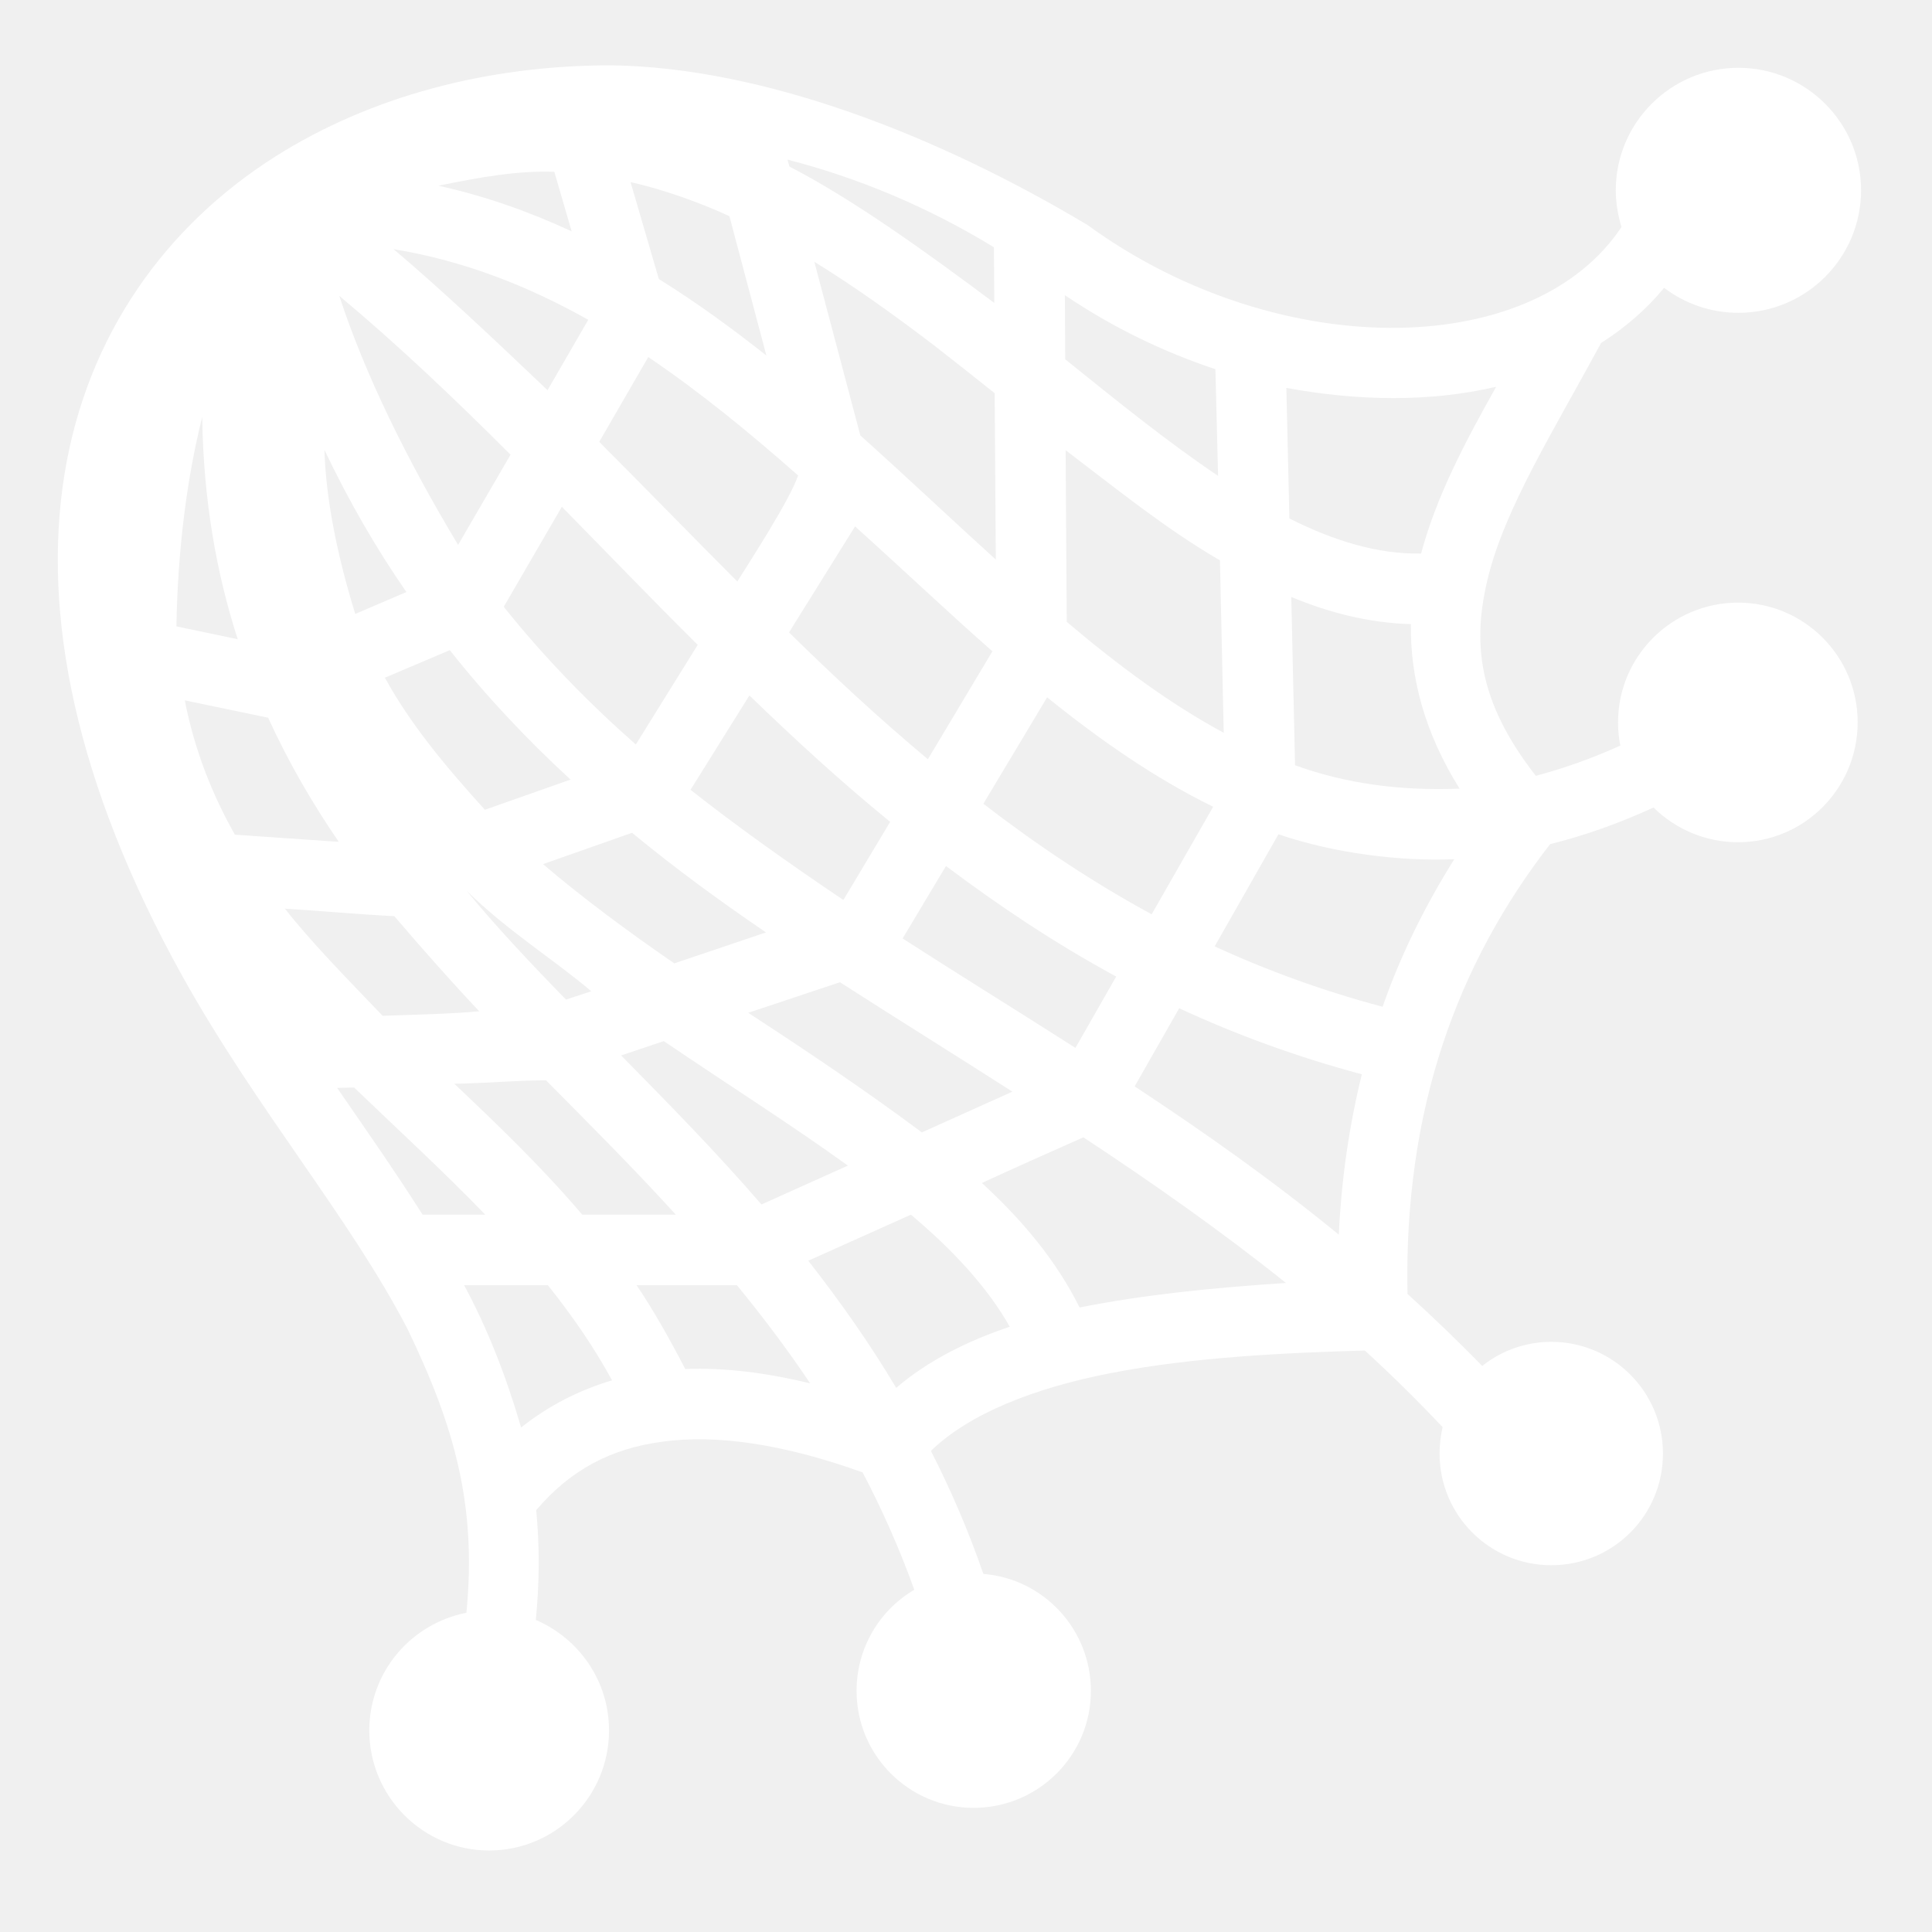
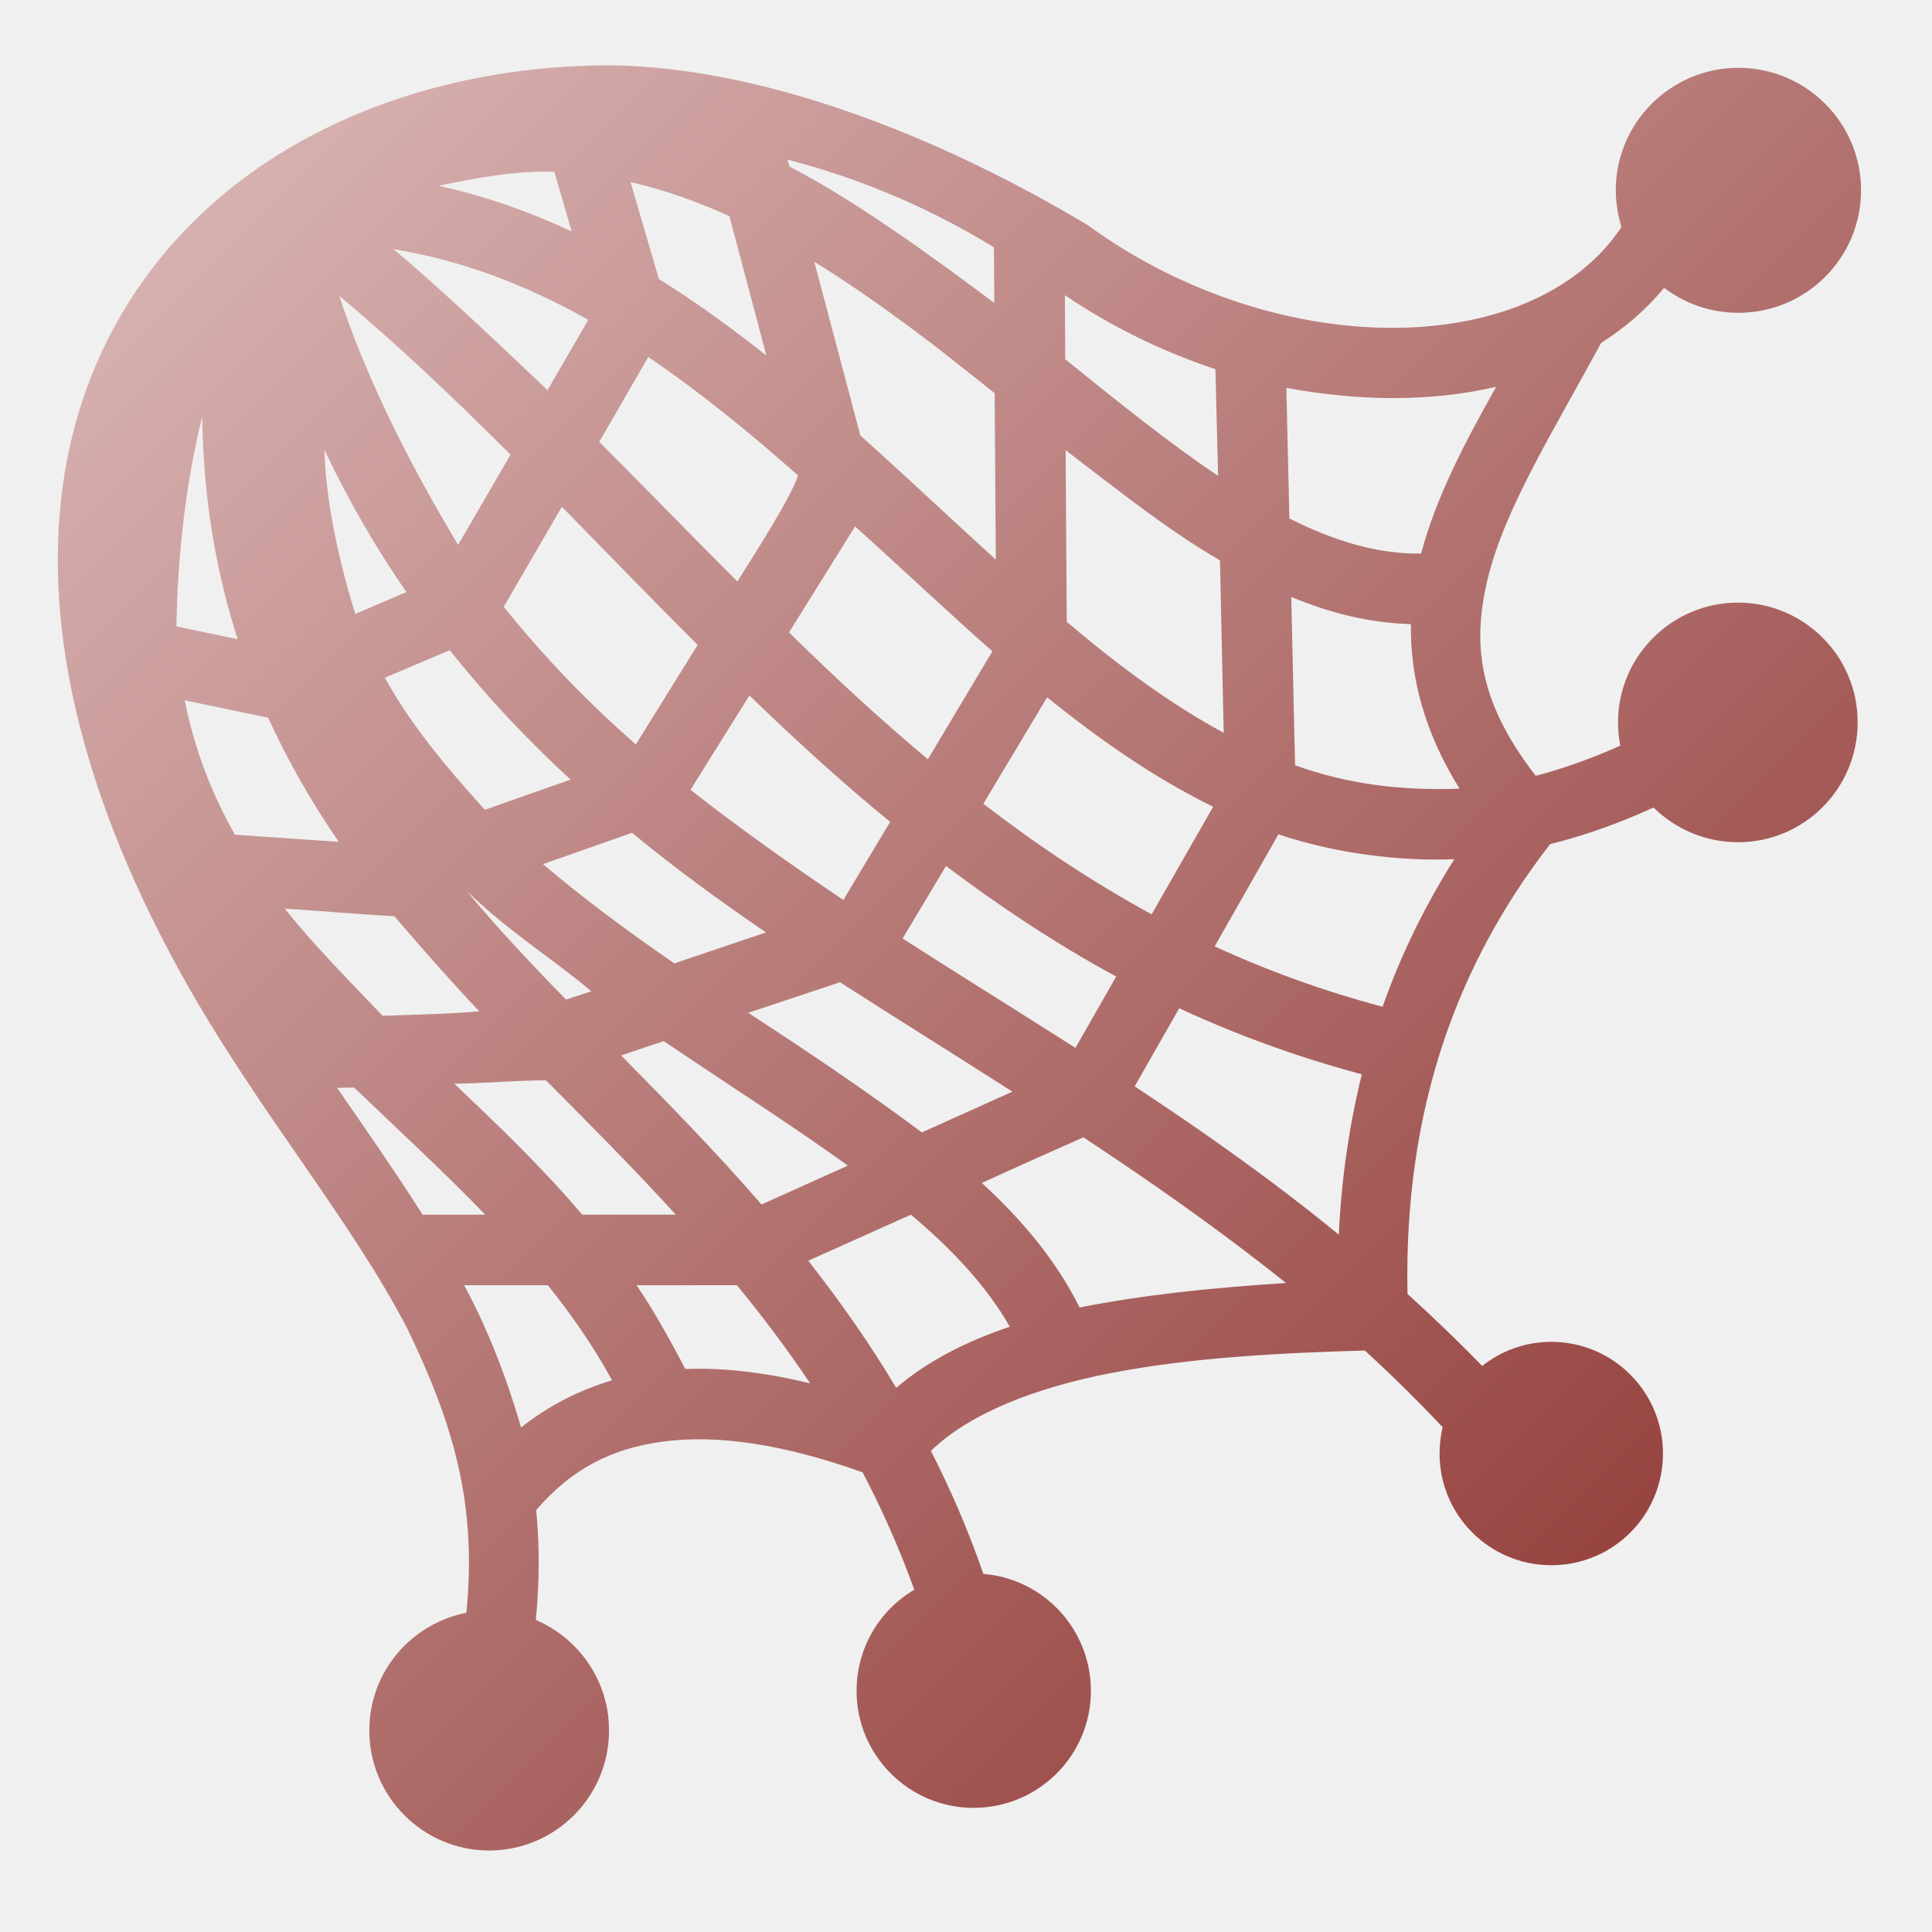
<svg xmlns="http://www.w3.org/2000/svg" viewBox="0 0 512 512" style="height: 512px; width: 512px;">
+   <defs>
+     <linearGradient x1="0" x2="1" y1="0" y2="1" id="lorc-fishing-net-gradient-1">
+       <stop offset="0%" stop-color="#ddbcbb" stop-opacity="1" />
+       <stop offset="100%" stop-color="#8a2e2a" stop-opacity="1" />
+     </linearGradient>
+   </defs>
  <g class="" transform="translate(0,0)" style="">
-     <path d="M161.9 17.31c-32.7 0-63.75 8.22-88.96 24.19-28.82 18.25-49.85 47.08-55.85 84.2-5.99 37 2.83 81.8 31.25 133 19.84 35.6 44.25 63.8 59.66 93.5 12.4 25.7 18.4 46.7 15.6 75.2-14.7 2.9-25.73 15.7-25.73 31.2 0 17.5 14.23 31.8 31.73 31.8 17.6 0 31.8-14.3 31.8-31.8 0-13.2-8-24.4-19.4-29.3 1-10.2 1-19.8.1-29.1 9.2-10.8 19.9-16.3 33.2-18.1 14.7-2.1 32.7.7 53.3 8.1 5.1 9.7 9.7 20 13.7 31.1-9.2 5.4-15.3 15.4-15.3 26.8 0 17.1 13.9 31 31 31 17.2 0 31.1-13.9 31.1-31 0-16.3-12.5-29.7-28.5-31-4-11.6-8.7-22.4-13.9-32.6 10.2-9.9 27.5-16.7 47.6-20.6 22-4.3 46.7-5.4 67.4-6 7 6.4 13.9 13.2 20.6 20.3-.5 2.2-.8 4.6-.8 7 0 16.4 13.3 29.6 29.6 29.6 16.4 0 29.6-13.2 29.6-29.6 0-16.3-13.2-29.6-29.6-29.6-6.9 0-13.3 2.4-18.3 6.4-6.5-6.7-13.1-13-19.8-19.1-1-49.1 13.3-87.6 37.8-119.2 8.9-2.2 18-5.4 27.4-9.7 5.8 5.7 13.7 9.2 22.4 9.2 17.5 0 31.7-14.2 31.7-31.8 0-17.5-14.2-31.7-31.7-31.7s-31.8 14.2-31.8 31.7c0 2.1.2 4.2.6 6.2-7.8 3.5-15.2 6.1-22.4 8-15.5-19.9-16.9-35.5-12.6-52.8 4.6-18.4 17.3-38.6 29.9-61.9 6.3-4.02 12-8.88 16.7-14.62 5.5 4.16 12.3 6.62 19.7 6.62 17.9 0 32.5-14.53 32.5-32.47 0-17.93-14.6-32.46-32.5-32.46s-32.5 14.53-32.5 32.46c0 3.4.6 6.68 1.5 9.75-11.2 16.83-32.7 26.23-58.8 26.69-26.6.47-57.1-8.56-82.7-27.25-40-23.91-86.1-41.78-126.3-42.31zm46.8 25c18.6 4.78 37.1 12.46 54.7 23.22l.1 14.75c-17.7-13.23-37.1-27.25-54.3-36.15zm-61.8 3.22l4.6 15.78c-11.2-5.2-22.9-9.35-35.3-12.09 10.7-2.2 20.7-4.03 30.7-3.69zm20.2 2.72c9.1 2.07 18.4 5.46 26.2 9.03l9.8 36.94c-9.2-7.27-18.6-14.13-28.5-20.28zm-62.8 17.78c18.5 3.03 35.5 9.68 51.6 18.72l-10.8 18.65c-14-13.33-28.2-26.75-40.8-37.37zm111.5 3.34c10.8 6.65 21.4 14.27 31.9 22.28 5.3 4.12 10.6 8.34 15.9 12.55l.3 44.1c-11.7-10.6-23.6-21.9-35.9-32.9zm66.4 8.85c12.6 8.53 26.2 15.08 39.9 19.62l.7 28.26c-13-8.7-26.5-19.6-40.5-30.88zm-192.29.18c15.59 13.03 30.59 27.3 45.39 42.1l-13.9 23.9c-13.6-22.6-24.73-45.32-31.49-66zm81.89 16.22c13.7 9.28 26.8 19.98 39.7 31.38-2 6.1-12.2 21.9-16.1 28.1-12.2-12.2-24.3-24.7-36.6-37zm224.7 7.88c-8.2 14.6-15.8 28.9-19.9 44.2-11.2.2-22.8-3.2-34.9-9.3l-.8-34.6c19.1 3.5 38 3.8 55.6-.3zm-342.91 8c.3 21.8 3.72 41.3 9.41 58.9L46.75 166c.35-20.5 2.82-39.5 6.84-55.5zm32.38 8.7c6.46 13.6 13.77 26.2 21.73 37.7l-13.55 5.8c-4.74-15.3-7.78-30.3-8.18-43.5zm196.43.1c14.3 10.9 26.8 21 40.9 29.2l1 45.7c-14.1-7.6-27.9-17.8-41.6-29.4zm-133.5 15c11.9 12.1 23.8 24.5 36 36.6l-16.4 26.4c-12.6-11.1-24.3-23.1-35-36.5zm77.7 5.2c13 11.7 25 23.1 36.4 33.1l-17.1 28.6c-12.7-10.6-24.9-21.9-36.8-33.6zm115.6 18.7c10.3 4.3 20.9 6.9 31.7 7.2-.2 14.1 3.6 28.7 12.9 43.6-15.9.6-30-1.3-43.6-6.2zm-223 14.1c9.9 12.5 20.6 23.8 32 34.3l-22.7 8c-10.7-11.8-19.8-22.8-26.5-35zm79.4 12c12 11.6 24.3 22.9 37.3 33.5l-12.4 20.7c-14-9.4-28.9-20-40.5-29.2zm78.9.5c14 11.3 28.5 21.4 44 29l-16.3 28.5c-15.8-8.6-30.6-18.5-44.6-29.3 5.6-9.4 11.3-18.8 16.9-28.2zm-228.53.8l22.09 4.6c5.33 11.7 11.66 22.6 18.72 32.9l-27.53-1.9c-6.04-10.7-10.69-22.4-13.28-35.6zm118.53 35.1c11.4 9.4 23.3 18.1 35.5 26.4l-24.3 8.2c-12.1-8.3-24.5-17.5-34.8-26.3zm171.3.4c15 5.1 32.5 7.2 46.6 6.6-7.6 12.1-14.1 25.1-19 39.1-15.8-4.2-30.6-9.6-44.5-16 5.6-9.9 11.3-19.8 16.9-29.7zm-88.1 8.4c14.2 10.7 29.1 20.6 45.1 29.3L285 277.7c-15.5-9.9-30.9-19.4-45.8-29 3.8-6.4 7.7-12.8 11.5-19.2zm-127 6.6c10.8 10.6 23 18.1 33 26.6l-6.7 2.2c-9.3-9.5-19.5-20.4-26.3-28.8zm-48.2 4.7c9.67.6 19.32 1.5 29 2 7.6 8.9 15.6 17.9 22.5 25.2-7.3.7-17.4.9-25.6 1.2-9.27-9.7-18.85-19.4-25.9-28.4zm147.1 19.5c15.1 9.7 30.4 19.2 45.7 29l-24 10.8c-15.1-11.3-32.2-22.7-46-31.7zm89.9 6.9c15.1 7 31.2 12.9 48.4 17.5-3.3 13.4-5.4 27.5-6.1 42.5-17.7-14.5-35.9-27.3-54.1-39.3 3.9-6.9 7.9-13.8 11.8-20.7zm-136.6 8.7c17.1 11.6 34 22.3 48.8 33l-22.9 10.3c-12.1-14-24.8-26.9-37.2-39.5zm-31.2 10.4c11.6 11.7 23.2 23.3 34.4 35.6h-24.8c-10.7-12.6-22.4-23.8-33.9-34.7 8.1-.1 16.2-.9 24.3-.9zm-50.86 1.9c11.76 11.3 23.66 22.2 34.76 33.7H112c-7.2-11.3-14.92-22.4-22.66-33.6 1.5 0 3.01-.1 4.5-.1zm193.26 13.2c18.2 12 36.2 24.6 53.7 38.6-19.8 1.3-37.6 3.1-54.7 6.5-6.1-12.3-15.1-23.1-25.9-33 8.9-4.1 17.9-8.1 26.9-12.1zm-45.7 20.5c11.3 9.5 20.3 19.3 26.2 29.7-11.3 3.8-21.7 9-30.1 16.2-7.2-12.1-15.1-23.2-23.3-33.7zM123 340.6h22.2c6.3 7.9 12.1 16.2 17 25.2-8.7 2.6-16.8 6.7-24.1 12.5-4.1-14-9-26.4-15.1-37.7zm45.7 0h26.6c6.8 8.3 13.3 16.9 19.4 26-11.6-2.8-22.6-4.2-33.1-3.8-4.1-7.9-8.6-15.9-12.9-22.2z" fill="#fff" fill-opacity="1" />
+     <path d="M161.9 17.31c-32.7 0-63.75 8.22-88.96 24.19-28.82 18.25-49.85 47.08-55.85 84.2-5.99 37 2.83 81.8 31.25 133 19.84 35.6 44.25 63.8 59.66 93.5 12.4 25.7 18.4 46.7 15.6 75.2-14.7 2.9-25.73 15.7-25.73 31.2 0 17.5 14.23 31.8 31.73 31.8 17.6 0 31.8-14.3 31.8-31.8 0-13.2-8-24.4-19.4-29.3 1-10.2 1-19.8.1-29.1 9.2-10.8 19.9-16.3 33.2-18.1 14.7-2.1 32.7.7 53.3 8.1 5.1 9.7 9.7 20 13.7 31.1-9.2 5.4-15.3 15.4-15.3 26.8 0 17.1 13.9 31 31 31 17.2 0 31.1-13.9 31.1-31 0-16.3-12.5-29.7-28.5-31-4-11.6-8.7-22.4-13.9-32.6 10.2-9.9 27.5-16.7 47.6-20.6 22-4.3 46.7-5.4 67.4-6 7 6.4 13.9 13.2 20.6 20.3-.5 2.2-.8 4.6-.8 7 0 16.4 13.3 29.6 29.6 29.6 16.4 0 29.6-13.2 29.6-29.6 0-16.3-13.2-29.6-29.6-29.6-6.9 0-13.3 2.4-18.3 6.4-6.5-6.7-13.1-13-19.8-19.1-1-49.1 13.3-87.6 37.8-119.2 8.9-2.2 18-5.4 27.4-9.7 5.8 5.7 13.7 9.2 22.4 9.2 17.5 0 31.7-14.2 31.7-31.8 0-17.5-14.2-31.7-31.7-31.7s-31.8 14.2-31.8 31.7c0 2.1.2 4.2.6 6.2-7.8 3.5-15.2 6.1-22.4 8-15.5-19.9-16.9-35.5-12.6-52.8 4.6-18.4 17.3-38.6 29.9-61.9 6.3-4.02 12-8.88 16.7-14.62 5.5 4.16 12.3 6.62 19.7 6.62 17.9 0 32.5-14.53 32.5-32.47 0-17.93-14.6-32.46-32.5-32.46s-32.5 14.53-32.5 32.46c0 3.4.6 6.68 1.5 9.75-11.2 16.83-32.7 26.23-58.8 26.69-26.6.47-57.1-8.56-82.7-27.25-40-23.91-86.1-41.78-126.3-42.31zm46.8 25c18.6 4.78 37.1 12.46 54.7 23.22l.1 14.75c-17.7-13.23-37.1-27.25-54.3-36.15zm-61.8 3.22l4.6 15.78c-11.2-5.2-22.9-9.35-35.3-12.09 10.7-2.2 20.7-4.03 30.7-3.69zm20.2 2.72c9.1 2.07 18.4 5.46 26.2 9.03l9.8 36.94c-9.2-7.27-18.6-14.13-28.5-20.28zm-62.8 17.78c18.5 3.03 35.5 9.68 51.6 18.72l-10.8 18.65c-14-13.33-28.2-26.75-40.8-37.37zm111.5 3.34c10.8 6.65 21.4 14.27 31.9 22.28 5.3 4.12 10.6 8.34 15.9 12.55l.3 44.1c-11.7-10.6-23.6-21.9-35.9-32.9zm66.4 8.85c12.6 8.53 26.2 15.08 39.9 19.62l.7 28.26c-13-8.7-26.5-19.6-40.5-30.88zm-192.29.18c15.59 13.03 30.59 27.3 45.39 42.1l-13.9 23.9c-13.6-22.6-24.73-45.32-31.49-66zm81.89 16.22c13.7 9.28 26.8 19.98 39.7 31.38-2 6.1-12.2 21.9-16.1 28.1-12.2-12.2-24.3-24.7-36.6-37zm224.7 7.88c-8.2 14.6-15.8 28.9-19.9 44.2-11.2.2-22.8-3.2-34.9-9.3l-.8-34.6c19.1 3.5 38 3.8 55.6-.3zm-342.91 8c.3 21.8 3.72 41.3 9.41 58.9L46.75 166c.35-20.5 2.82-39.5 6.84-55.5zm32.38 8.7c6.46 13.6 13.77 26.2 21.73 37.7l-13.55 5.8c-4.74-15.3-7.78-30.3-8.18-43.5zm196.43.1c14.3 10.9 26.8 21 40.9 29.2l1 45.7c-14.1-7.6-27.9-17.8-41.6-29.4zm-133.5 15c11.9 12.1 23.8 24.5 36 36.6l-16.4 26.4c-12.6-11.1-24.3-23.1-35-36.5zm77.7 5.2c13 11.7 25 23.1 36.4 33.1l-17.1 28.6c-12.7-10.6-24.9-21.9-36.8-33.6zm115.6 18.7c10.3 4.3 20.9 6.9 31.7 7.2-.2 14.1 3.6 28.7 12.9 43.6-15.9.6-30-1.3-43.6-6.2zm-223 14.1c9.9 12.5 20.6 23.8 32 34.3l-22.7 8c-10.7-11.8-19.8-22.8-26.5-35zm79.4 12c12 11.6 24.3 22.9 37.3 33.5l-12.4 20.7c-14-9.4-28.9-20-40.5-29.2zm78.9.5c14 11.3 28.5 21.4 44 29l-16.3 28.5c-15.8-8.6-30.6-18.5-44.6-29.3 5.6-9.4 11.3-18.8 16.9-28.2zm-228.53.8l22.09 4.6c5.33 11.7 11.66 22.6 18.72 32.9l-27.53-1.9c-6.04-10.7-10.69-22.4-13.28-35.6zm118.53 35.1c11.4 9.4 23.3 18.1 35.5 26.4l-24.3 8.2c-12.1-8.3-24.5-17.5-34.8-26.3zm171.3.4c15 5.1 32.5 7.2 46.6 6.6-7.6 12.1-14.1 25.1-19 39.1-15.8-4.2-30.6-9.6-44.5-16 5.6-9.9 11.3-19.8 16.9-29.7zm-88.1 8.4c14.2 10.7 29.1 20.6 45.1 29.3L285 277.7c-15.5-9.9-30.9-19.4-45.8-29 3.8-6.4 7.7-12.8 11.5-19.2zm-127 6.6c10.8 10.6 23 18.1 33 26.6l-6.7 2.2c-9.3-9.5-19.5-20.4-26.3-28.8zm-48.2 4.7c9.67.6 19.32 1.5 29 2 7.6 8.9 15.6 17.9 22.5 25.2-7.3.7-17.4.9-25.6 1.2-9.27-9.7-18.85-19.4-25.9-28.4zm147.1 19.5c15.1 9.7 30.4 19.2 45.7 29l-24 10.8c-15.1-11.3-32.2-22.7-46-31.7zm89.9 6.9c15.1 7 31.2 12.9 48.4 17.5-3.3 13.4-5.4 27.5-6.1 42.5-17.7-14.5-35.9-27.3-54.1-39.3 3.9-6.9 7.9-13.8 11.8-20.7zm-136.6 8.7c17.1 11.6 34 22.3 48.8 33l-22.9 10.3c-12.1-14-24.8-26.9-37.2-39.5zm-31.2 10.4c11.6 11.7 23.2 23.3 34.4 35.6h-24.8c-10.7-12.6-22.4-23.8-33.9-34.7 8.1-.1 16.2-.9 24.3-.9zm-50.86 1.9c11.76 11.3 23.66 22.2 34.76 33.7H112c-7.2-11.3-14.92-22.4-22.66-33.6 1.5 0 3.01-.1 4.5-.1zm193.26 13.2c18.2 12 36.2 24.6 53.7 38.6-19.8 1.3-37.6 3.1-54.7 6.5-6.1-12.3-15.1-23.1-25.9-33 8.9-4.1 17.9-8.1 26.9-12.1zm-45.7 20.5c11.3 9.5 20.3 19.3 26.2 29.7-11.3 3.8-21.7 9-30.1 16.2-7.2-12.1-15.1-23.2-23.3-33.7zM123 340.6h22.2c6.3 7.9 12.1 16.2 17 25.2-8.7 2.6-16.8 6.7-24.1 12.5-4.1-14-9-26.4-15.1-37.7zm45.7 0h26.6c6.8 8.3 13.3 16.9 19.4 26-11.6-2.8-22.6-4.2-33.1-3.8-4.1-7.9-8.6-15.9-12.9-22.2z" fill="url(#lorc-fishing-net-gradient-1)" />
  </g>
</svg>
